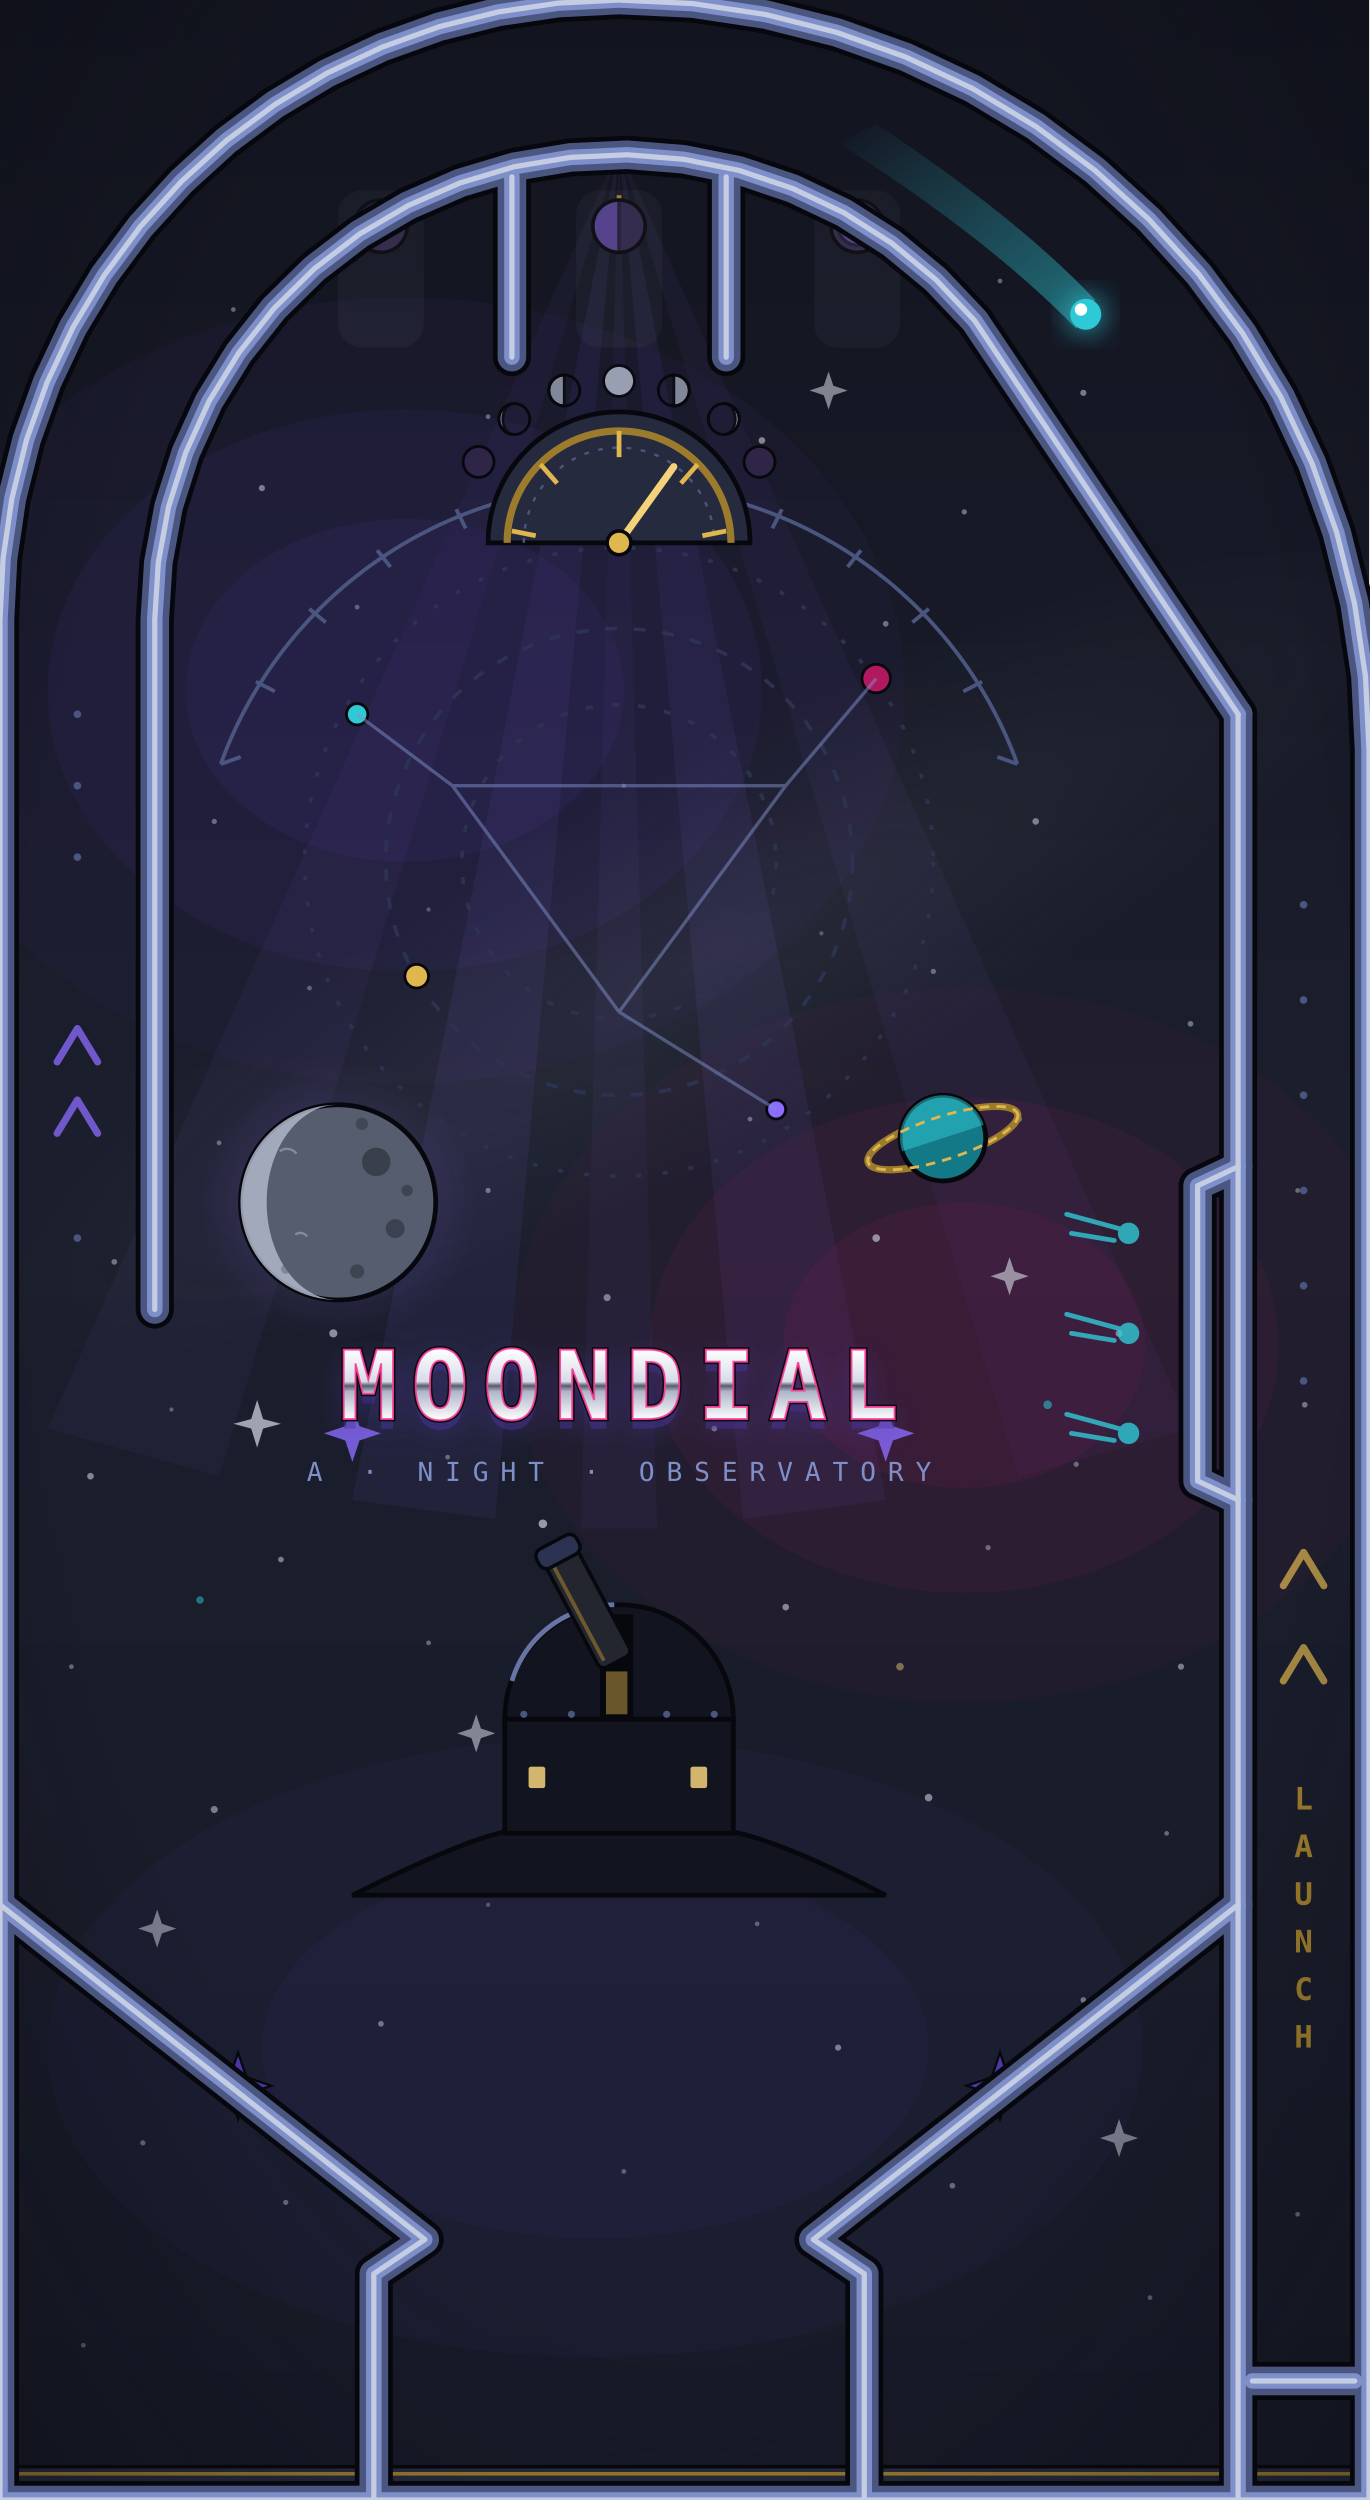
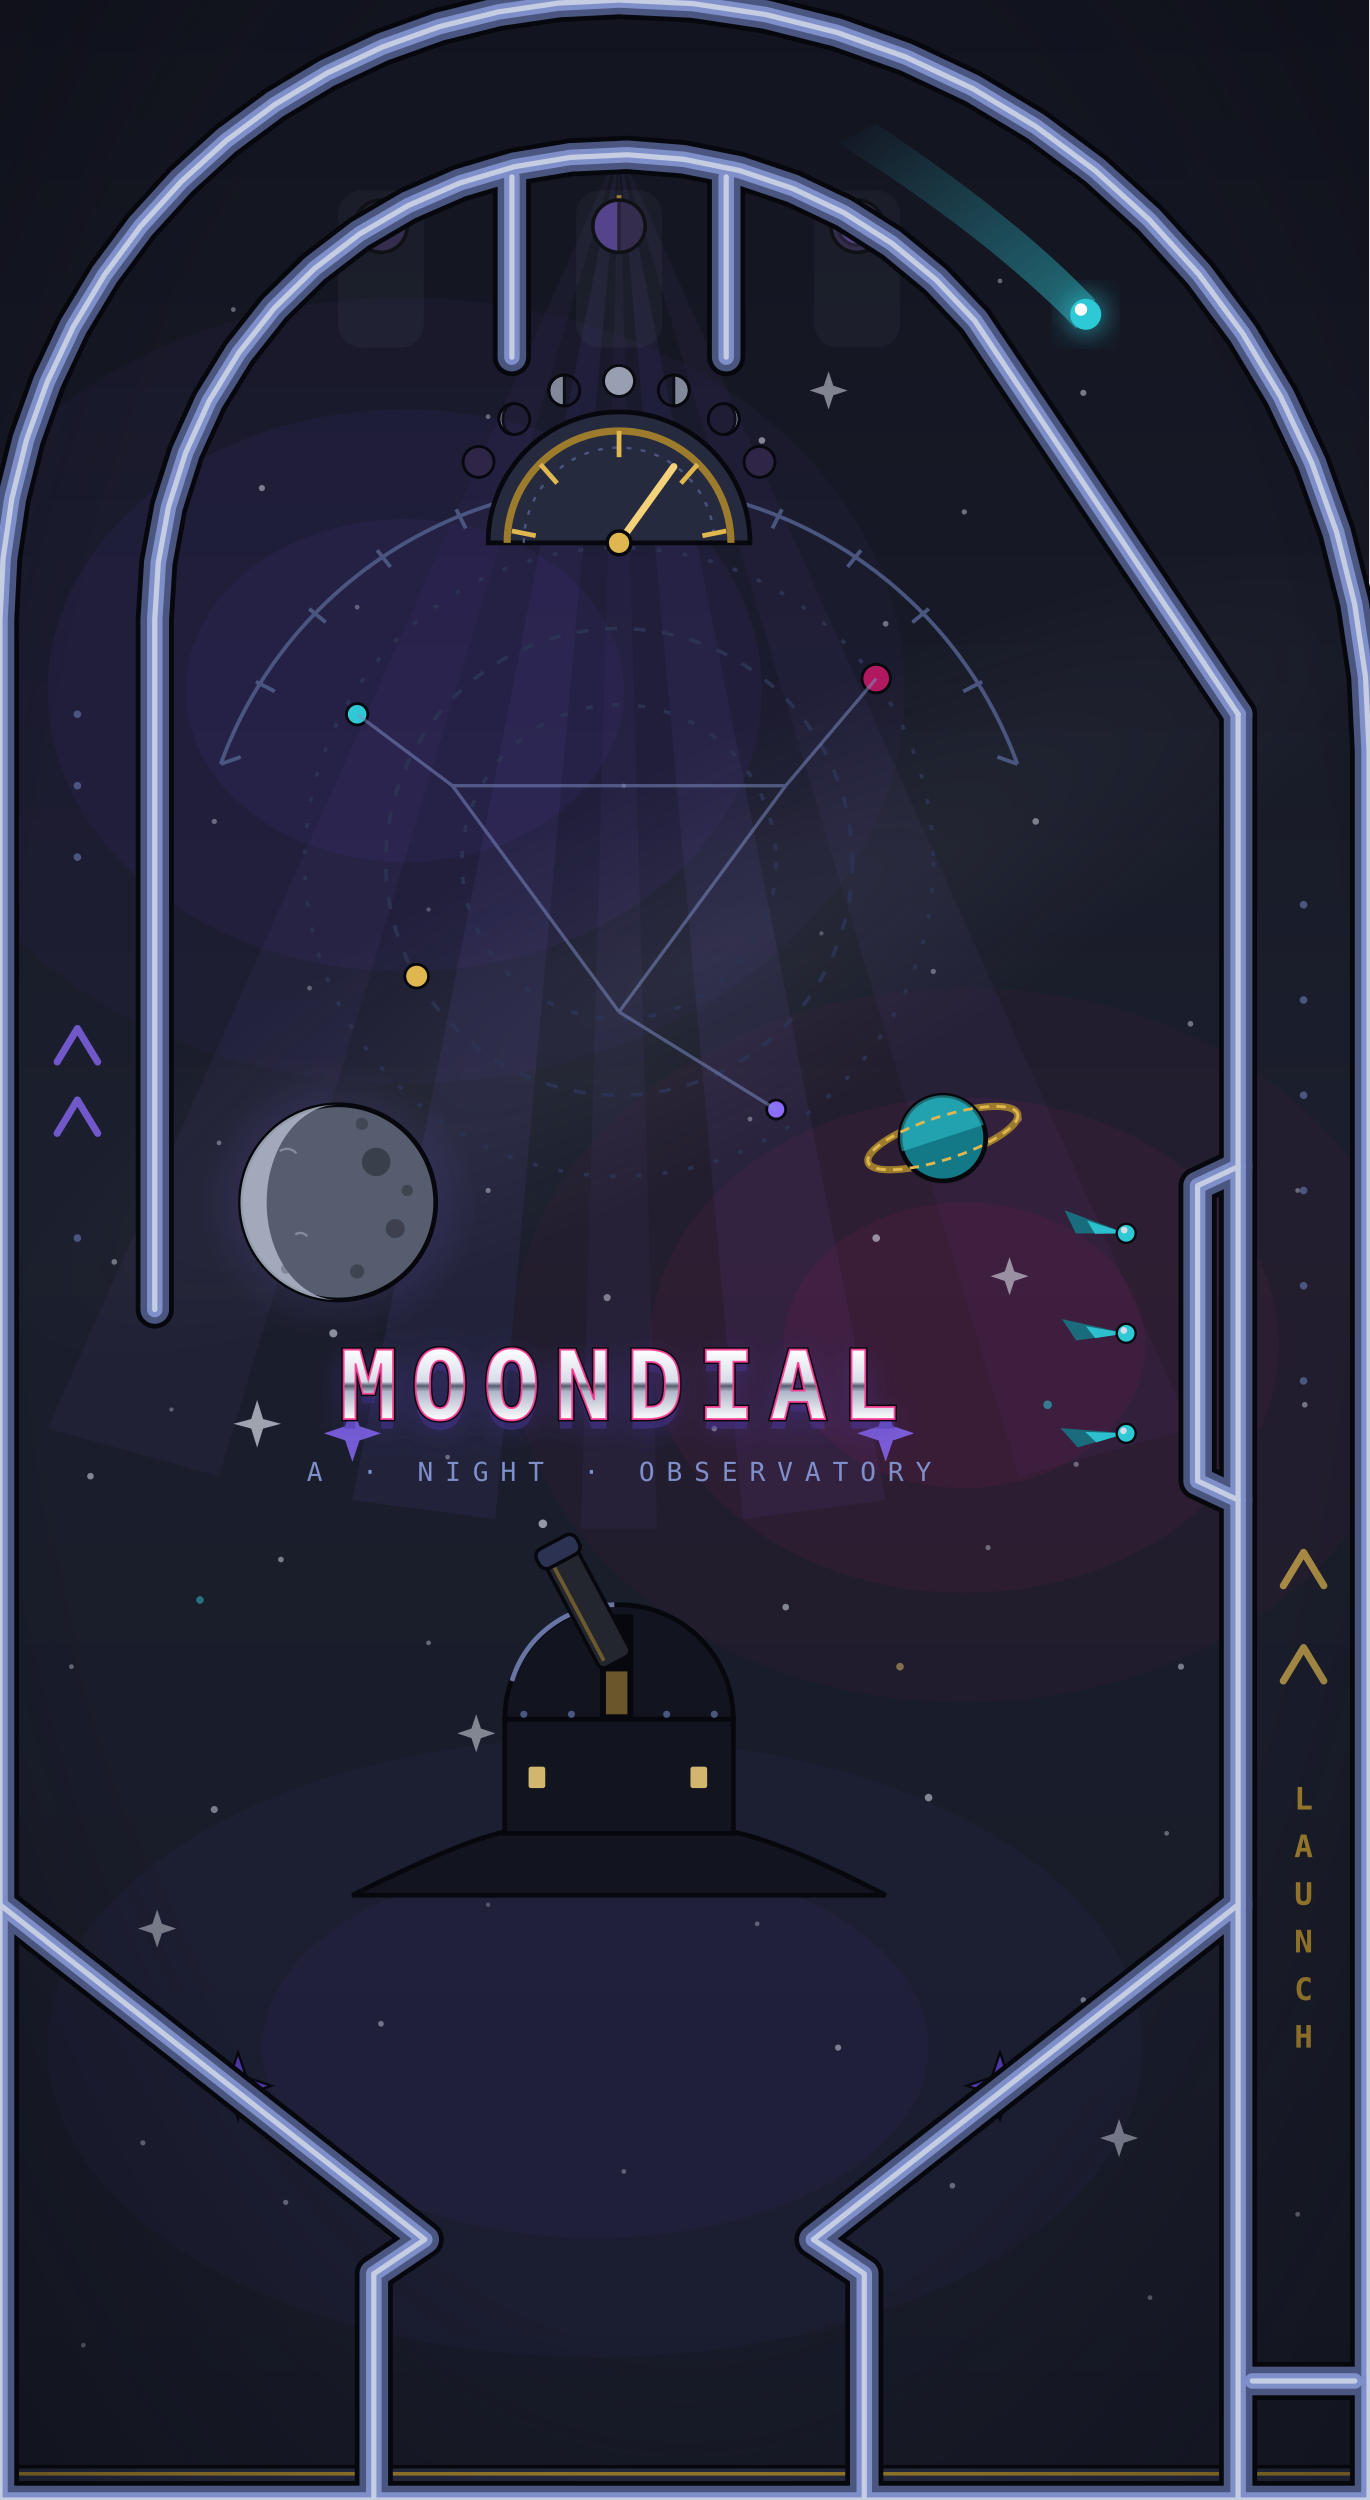
<svg xmlns="http://www.w3.org/2000/svg" viewBox="0 0 575 1050" width="575" height="1050">
  <defs>
    <linearGradient id="fieldGrad" x1="0" y1="0" x2="0" y2="1">
      <stop offset="0" stop-color="#12141f" />
      <stop offset="0.45" stop-color="#1b1e2c" />
      <stop offset="1" stop-color="#171a27" />
    </linearGradient>
    <radialGradient id="vignette" cx="0.5" cy="0.45" r="0.8">
      <stop offset="0.6" stop-color="#07080d" stop-opacity="0" />
      <stop offset="1" stop-color="#07080d" stop-opacity="0.42" />
    </radialGradient>
    <linearGradient id="chromeText" x1="0" y1="0" x2="0" y2="1">
      <stop offset="0" stop-color="#ffffff" />
      <stop offset="0.46" stop-color="#d7dce8" />
      <stop offset="0.52" stop-color="#565d6e" />
      <stop offset="0.60" stop-color="#aeb6c8" />
      <stop offset="1" stop-color="#ffffff" />
    </linearGradient>
    <linearGradient id="brassBar" x1="0" y1="0" x2="1" y2="0.4">
      <stop offset="0" stop-color="#f4d27a" />
      <stop offset="0.55" stop-color="#e0b64e" />
      <stop offset="1" stop-color="#9c7c2c" />
    </linearGradient>
    <radialGradient id="milky" cx="0.5" cy="0.5" r="0.5">
      <stop offset="0" stop-color="#d7dce8" stop-opacity="0.07" />
      <stop offset="1" stop-color="#d7dce8" stop-opacity="0" />
    </radialGradient>
    <radialGradient id="moonGlow" cx="0.5" cy="0.5" r="0.5">
      <stop offset="0" stop-color="#8c6bff" stop-opacity="0.28" />
      <stop offset="1" stop-color="#8c6bff" stop-opacity="0" />
    </radialGradient>
    <linearGradient id="cometTail" x1="1" y1="1" x2="0" y2="0">
      <stop offset="0" stop-color="#2fc9d6" stop-opacity="0.5" />
      <stop offset="1" stop-color="#2fc9d6" stop-opacity="0" />
    </linearGradient>
    <filter id="glowSoft" x="-60%" y="-60%" width="220%" height="220%">
      <feGaussianBlur stdDeviation="6" result="b" />
      <feMerge>
        <feMergeNode in="b" />
        <feMergeNode in="SourceGraphic" />
      </feMerge>
    </filter>
  </defs>
  <g id="art-field">
    <rect x="0" y="0" width="575" height="1050" fill="url(#fieldGrad)" />
    <g fill="#8c6bff">
      <polygon points="260,62 20,600 92,620" opacity="0.05" />
      <polygon points="260,62 148,630 208,638" opacity="0.075" />
      <polygon points="260,62 244,642 276,642" opacity="0.05" />
      <polygon points="260,62 312,638 372,630" opacity="0.075" />
      <polygon points="260,62 428,620 500,600" opacity="0.05" />
    </g>
    <g>
      <ellipse cx="170" cy="290" rx="210" ry="165" fill="#4e37a8" opacity="0.06" />
      <ellipse cx="170" cy="290" rx="150" ry="118" fill="#4e37a8" opacity="0.09" />
      <ellipse cx="170" cy="290" rx="92" ry="72" fill="#4e37a8" opacity="0.11" />
      <ellipse cx="405" cy="565" rx="190" ry="150" fill="#b01860" opacity="0.05" />
      <ellipse cx="405" cy="565" rx="132" ry="104" fill="#b01860" opacity="0.08" />
      <ellipse cx="405" cy="565" rx="76" ry="60" fill="#b01860" opacity="0.10" />
      <ellipse cx="250" cy="860" rx="230" ry="130" fill="#4e37a8" opacity="0.07" />
      <ellipse cx="250" cy="860" rx="140" ry="80" fill="#4e37a8" opacity="0.08" />
    </g>
    <ellipse cx="300" cy="400" rx="340" ry="80" fill="url(#milky)" transform="rotate(-28 300 400)" />
    <g fill="#d7dce8">
      <circle cx="38" cy="620" r="1.4" opacity="0.55" />
      <circle cx="92" cy="480" r="1.0" opacity="0.4" />
      <circle cx="140" cy="560" r="1.7" opacity="0.6" />
      <circle cx="205" cy="500" r="1.1" opacity="0.45" />
      <circle cx="255" cy="545" r="1.5" opacity="0.5" />
      <circle cx="315" cy="470" r="1.0" opacity="0.4" />
      <circle cx="368" cy="520" r="1.6" opacity="0.6" />
      <circle cx="428" cy="470" r="1.2" opacity="0.45" />
      <circle cx="470" cy="560" r="1.5" opacity="0.5" />
      <circle cx="118" cy="655" r="1.2" opacity="0.5" />
      <circle cx="180" cy="690" r="1.0" opacity="0.4" />
      <circle cx="330" cy="675" r="1.4" opacity="0.55" />
      <circle cx="415" cy="650" r="1.1" opacity="0.4" />
      <circle cx="90" cy="760" r="1.5" opacity="0.5" />
      <circle cx="240" cy="756" r="1.1" opacity="0.4" />
      <circle cx="390" cy="755" r="1.6" opacity="0.55" />
      <circle cx="160" cy="850" r="1.2" opacity="0.45" />
      <circle cx="352" cy="860" r="1.3" opacity="0.5" />
      <circle cx="262" cy="912" r="1.0" opacity="0.35" />
      <circle cx="60" cy="900" r="1.1" opacity="0.4" />
      <circle cx="455" cy="840" r="1.2" opacity="0.45" />
      <circle cx="110" cy="205" r="1.3" opacity="0.5" />
      <circle cx="205" cy="175" r="1.0" opacity="0.4" />
      <circle cx="320" cy="185" r="1.4" opacity="0.55" />
      <circle cx="405" cy="215" r="1.1" opacity="0.45" />
      <circle cx="455" cy="165" r="1.3" opacity="0.5" />
      <circle cx="150" cy="255" r="1.0" opacity="0.35" />
      <circle cx="372" cy="262" r="1.2" opacity="0.45" />
      <circle cx="90" cy="345" r="1.1" opacity="0.4" />
      <circle cx="435" cy="345" r="1.4" opacity="0.5" />
      <circle cx="130" cy="415" r="1.0" opacity="0.35" />
      <circle cx="392" cy="408" r="1.1" opacity="0.4" />
      <circle cx="228" cy="640" r="1.8" opacity="0.65" />
      <circle cx="300" cy="600" r="1.2" opacity="0.45" />
      <circle cx="48" cy="530" r="1.2" opacity="0.45" />
      <circle cx="496" cy="700" r="1.3" opacity="0.5" />
      <circle cx="72" cy="592" r="0.9" opacity="0.35" />
      <circle cx="188" cy="612" r="1.0" opacity="0.4" />
      <circle cx="340" cy="585" r="0.9" opacity="0.35" />
      <circle cx="452" cy="615" r="1.1" opacity="0.4" />
      <circle cx="30" cy="700" r="1.0" opacity="0.4" />
      <circle cx="490" cy="770" r="1.0" opacity="0.4" />
      <circle cx="205" cy="800" r="0.9" opacity="0.3" />
      <circle cx="318" cy="808" r="1.0" opacity="0.35" />
      <circle cx="120" cy="925" r="1.1" opacity="0.4" />
      <circle cx="400" cy="918" r="1.2" opacity="0.4" />
      <circle cx="35" cy="985" r="1.0" opacity="0.35" />
      <circle cx="483" cy="965" r="1.0" opacity="0.35" />
      <circle cx="98" cy="130" r="1.0" opacity="0.4" />
      <circle cx="420" cy="118" r="1.0" opacity="0.4" />
      <circle cx="262" cy="330" r="0.9" opacity="0.3" />
      <circle cx="180" cy="382" r="0.9" opacity="0.3" />
      <circle cx="345" cy="392" r="0.9" opacity="0.3" />
      <circle cx="60" cy="440" r="1.2" opacity="0.45" />
      <circle cx="500" cy="430" r="1.2" opacity="0.45" />
      <circle cx="545" cy="500" r="1.0" opacity="0.4" />
      <circle cx="548" cy="590" r="1.2" opacity="0.45" />
      <circle cx="545" cy="930" r="1.0" opacity="0.4" />
    </g>
    <g fill="#2fc9d6">
      <circle cx="440" cy="590" r="1.8" opacity="0.55" />
      <circle cx="84" cy="672" r="1.6" opacity="0.5" />
    </g>
    <g fill="#f4d27a">
      <circle cx="152" cy="480" r="1.8" opacity="0.5" />
      <circle cx="378" cy="700" r="1.6" opacity="0.45" />
    </g>
    <g fill="#d7dce8">
      <path d="M 108 588 L 110.5 596 L 118 598 L 110.5 600 L 108 608 L 105.5 600 L 98 598 L 105.5 596 Z" opacity="0.7" />
      <path d="M 424 528 L 426 534 L 432 536 L 426 538 L 424 544 L 422 538 L 416 536 L 422 534 Z" opacity="0.6" />
      <path d="M 200 720 L 202 726 L 208 728 L 202 730 L 200 736 L 198 730 L 192 728 L 198 726 Z" opacity="0.55" />
      <path d="M 470 890 L 472 896 L 478 898 L 472 900 L 470 906 L 468 900 L 462 898 L 468 896 Z" opacity="0.5" />
      <path d="M 66 802 L 68 808 L 74 810 L 68 812 L 66 818 L 64 812 L 58 810 L 64 808 Z" opacity="0.5" />
      <path d="M 348 156 L 350 162 L 356 164 L 350 166 L 348 172 L 346 166 L 340 164 L 346 162 Z" opacity="0.55" />
    </g>
  </g>
  <g id="art-motifs">
    <g>
      <circle cx="142" cy="505" r="58" fill="url(#moonGlow)" />
      <circle cx="142" cy="505" r="41" fill="#565d6e" stroke="#07080d" stroke-width="2" />
      <path d="M 142 464 a 41 41 0 0 0 0 82 a 30 41 0 0 1 0 -82 Z" fill="#aeb6c8" opacity="0.85" />
      <g fill="#565d6e">
        <circle cx="122" cy="486" r="5" opacity="0.7" />
        <circle cx="115" cy="504" r="2.6" opacity="0.55" />
        <circle cx="127" cy="521" r="3.6" opacity="0.6" />
        <circle cx="132" cy="472" r="2.2" opacity="0.5" />
        <circle cx="120" cy="533" r="2" opacity="0.45" />
      </g>
      <g fill="#23262f">
        <circle cx="158" cy="488" r="6" opacity="0.55" />
        <circle cx="166" cy="516" r="4" opacity="0.5" />
        <circle cx="150" cy="534" r="3" opacity="0.45" />
        <circle cx="152" cy="472" r="2.6" opacity="0.4" />
        <circle cx="171" cy="500" r="2.4" opacity="0.45" />
      </g>
      <g fill="none" stroke="#d7dce8" stroke-width="1" opacity="0.35">
        <path d="M 117.5 483.5 a 5 5 0 0 1 7 1" />
        <path d="M 124 518.5 a 3.6 3.6 0 0 1 5 0.8" />
      </g>
    </g>
    <g transform="rotate(-18 396 478)">
      <ellipse cx="396" cy="478" rx="33" ry="9" fill="none" stroke="#9c7c2c" stroke-width="3" />
      <circle cx="396" cy="478" r="18" fill="#147986" stroke="#07080d" stroke-width="2" />
      <path d="M 378 478 a 18 18 0 0 1 36 0 Z" fill="#2fc9d6" opacity="0.5" />
      <ellipse cx="396" cy="478" rx="33" ry="9" fill="none" stroke="#e0b64e" stroke-width="1.2" stroke-dasharray="4 3" />
    </g>
    <g>
      <path d="M 452 138 Q 415 100 352 60 L 368 52 Q 428 92 460 126 Z" fill="url(#cometTail)" />
      <circle cx="456" cy="132" r="6.5" fill="#2fc9d6" filter="url(#glowSoft)" />
      <circle cx="454" cy="130" r="2.6" fill="#ffffff" />
    </g>
    <g fill="none" stroke="#4a5680">
      <path d="M 92.7 320.9 A 178 178 0 0 1 427.3 320.9" stroke-width="1.6" />
      <g stroke-width="1.6">
        <line x1="92.7" y1="320.9" x2="101.1" y2="317.9" />
        <line x1="107.5" y1="286.3" x2="115.4" y2="290.4" />
        <line x1="129.9" y1="255.7" x2="136.8" y2="261.4" />
        <line x1="158.4" y1="231.1" x2="164.0" y2="238.1" />
        <line x1="191.6" y1="213.9" x2="195.6" y2="221.9" />
        <line x1="227.9" y1="204.9" x2="229.9" y2="213.6" />
        <line x1="292.1" y1="204.9" x2="290.1" y2="213.6" />
        <line x1="328.4" y1="213.9" x2="324.4" y2="221.9" />
        <line x1="361.6" y1="231.1" x2="356.0" y2="238.1" />
        <line x1="390.1" y1="255.7" x2="383.2" y2="261.4" />
        <line x1="412.5" y1="286.3" x2="404.6" y2="290.4" />
        <line x1="427.3" y1="320.9" x2="418.9" y2="317.9" />
      </g>
      <line x1="260" y1="82" x2="260" y2="94" stroke="#9c7c2c" stroke-width="2" />
    </g>
    <g fill="none" stroke="#2c3352" stroke-width="1.5">
      <circle cx="260" cy="362" r="66" stroke-dasharray="3 8" />
      <circle cx="260" cy="362" r="98" stroke-dasharray="5 7" />
      <circle cx="260" cy="362" r="132" stroke-dasharray="2 9" />
    </g>
    <g stroke="#07080d" stroke-width="1.2">
      <circle cx="175" cy="410" r="5" fill="#e0b64e" />
      <circle cx="368" cy="285" r="6" fill="#b01860" />
      <circle cx="150" cy="300" r="4.5" fill="#2fc9d6" />
      <circle cx="326" cy="466" r="4" fill="#8c6bff" />
    </g>
    <g stroke="#7f8fc9" stroke-width="1.4" opacity="0.5">
      <line x1="190" y1="330" x2="330" y2="330" />
      <line x1="190" y1="330" x2="260" y2="425" />
      <line x1="330" y1="330" x2="260" y2="425" />
      <line x1="190" y1="330" x2="150" y2="300" />
      <line x1="330" y1="330" x2="368" y2="285" />
      <line x1="260" y1="425" x2="326" y2="466" />
    </g>
    <g id="art-moondial">
      <g stroke="#07080d" stroke-width="1.2">
        <circle cx="201" cy="194" r="6.5" fill="#2f2547" />
        <path d="M 216 169.5 a 6.5 6.5 0 0 0 0 13 a 4.8 6.5 0 0 1 0 -13 Z" fill="#aeb6c8" opacity="0.7" />
        <circle cx="216" cy="176" r="6.5" fill="none" />
        <path d="M 237 157.5 a 6.5 6.5 0 0 0 0 13 Z" fill="#aeb6c8" opacity="0.7" />
        <circle cx="237" cy="164" r="6.5" fill="none" stroke="#07080d" />
        <circle cx="260" cy="160" r="6.5" fill="#aeb6c8" opacity="0.85" />
        <path d="M 283 157.5 a 6.5 6.5 0 0 1 0 13 Z" fill="#aeb6c8" opacity="0.7" />
        <circle cx="283" cy="164" r="6.5" fill="none" />
        <path d="M 304 169.5 a 6.5 6.5 0 0 1 0 13 a 4.8 6.5 0 0 0 0 -13 Z" fill="#aeb6c8" opacity="0.7" />
        <circle cx="304" cy="176" r="6.5" fill="none" />
        <circle cx="319" cy="194" r="6.5" fill="#2f2547" />
      </g>
      <path d="M 205 228 A 55 55 0 0 1 315 228 Z" fill="#262a3e" stroke="#07080d" stroke-width="2" />
      <path d="M 213 228 A 47 47 0 0 1 307 228" fill="none" stroke="#9c7c2c" stroke-width="3" />
      <path d="M 220 228 A 40 40 0 0 1 300 228" fill="none" stroke="#4a5680" stroke-width="1" stroke-dasharray="2 4" />
      <g stroke="#e0b64e" stroke-width="2">
        <line x1="260" y1="181" x2="260" y2="192" />
        <line x1="227" y1="195" x2="234" y2="203" />
        <line x1="293" y1="195" x2="286" y2="203" />
        <line x1="215" y1="223" x2="225" y2="225" />
        <line x1="305" y1="223" x2="295" y2="225" />
      </g>
      <line x1="260" y1="228" x2="283" y2="196" stroke="#f4d27a" stroke-width="3" stroke-linecap="round" />
      <circle cx="260" cy="228" r="5" fill="#e0b64e" stroke="#07080d" stroke-width="1.5" />
    </g>
    <g id="art-inserts-moons" stroke="#07080d" stroke-width="1.5">
      <circle cx="160" cy="95" r="11" fill="#2f2547" />
      <path d="M 160 84 a 11 11 0 0 0 0 22 a 8.5 11 0 0 1 0 -22 Z" fill="#8c6bff" opacity="0.35" />
      <circle cx="260" cy="95" r="11" fill="#2f2547" />
      <path d="M 260 84 a 11 11 0 0 0 0 22 Z" fill="#8c6bff" opacity="0.35" />
      <circle cx="360" cy="95" r="11" fill="#2f2547" />
      <circle cx="360" cy="95" r="8" fill="#8c6bff" opacity="0.35" />
    </g>
    <g fill="#d7dce8" opacity="0.04">
      <rect x="142" y="80" width="36" height="66" rx="10" />
      <rect x="242" y="80" width="36" height="66" rx="10" />
      <rect x="342" y="80" width="36" height="66" rx="10" />
    </g>
-     <g id="art-comets" opacity="0.8">
-       <g stroke="#2fc9d6" stroke-width="2" stroke-linecap="round">
-         <line x1="448" y1="510" x2="470" y2="516" />
-         <line x1="450" y1="518" x2="468" y2="521" />
-         <line x1="448" y1="552" x2="470" y2="558" />
-         <line x1="450" y1="560" x2="468" y2="563" />
-         <line x1="448" y1="594" x2="470" y2="600" />
-         <line x1="450" y1="602" x2="468" y2="605" />
-       </g>
-       <circle cx="474" cy="518" r="4.5" fill="#2fc9d6" />
-       <circle cx="474" cy="560" r="4.5" fill="#2fc9d6" />
-       <circle cx="474" cy="602" r="4.5" fill="#2fc9d6" />
+     <g id="art-comets">
+       <g transform="translate(473 518) rotate(8)">
+         <path d="M 0 0 L -27 -6 L -21 3 Z" fill="#147986" opacity="0.85" />
+         <path d="M 0 0 L -17 -3 L -13 2 Z" fill="#2fc9d6" opacity="0.9" />
+         <circle r="4" fill="#2fc9d6" stroke="#07080d" stroke-width="1" />
+         <circle cx="-1" cy="-1.2" r="1.4" fill="#d7dce8" />
+       </g>
+       <g transform="translate(473 560)">
+         <path d="M 0 0 L -27 -6 L -21 3 Z" fill="#147986" opacity="0.85" />
+         <path d="M 0 0 L -17 -3 L -13 2 Z" fill="#2fc9d6" opacity="0.9" />
+         <circle r="4" fill="#2fc9d6" stroke="#07080d" stroke-width="1" />
+         <circle cx="-1" cy="-1.2" r="1.4" fill="#d7dce8" />
+       </g>
+       <g transform="translate(473 602) rotate(-8)">
+         <path d="M 0 0 L -27 -6 L -21 3 Z" fill="#147986" opacity="0.85" />
+         <path d="M 0 0 L -17 -3 L -13 2 Z" fill="#2fc9d6" opacity="0.9" />
+         <circle r="4" fill="#2fc9d6" stroke="#07080d" stroke-width="1" />
+         <circle cx="-1" cy="-1.2" r="1.4" fill="#d7dce8" />
+       </g>
    </g>
    <g stroke="#8c6bff" stroke-width="3" fill="none" stroke-linecap="round" stroke-linejoin="round" opacity="0.75">
      <path d="M 24 476 L 32.5 462 L 41 476" />
      <path d="M 24 446 L 32.5 432 L 41 446" />
    </g>
    <g fill="#4a5680">
      <circle cx="32.5" cy="300" r="1.6" />
      <circle cx="32.5" cy="330" r="1.6" />
      <circle cx="32.5" cy="360" r="1.6" />
      <circle cx="32.5" cy="520" r="1.6" />
    </g>
  </g>
  <g id="art-lower">
    <g id="art-wordmark">
      <path d="M 148 590 L 151 599 L 160 602 L 151 605 L 148 614 L 145 605 L 136 602 L 145 599 Z" fill="#8c6bff" opacity="0.8" />
      <path d="M 372 590 L 375 599 L 384 602 L 375 605 L 372 614 L 369 605 L 360 602 L 369 599 Z" fill="#8c6bff" opacity="0.8" />
      <text x="260" y="600" text-anchor="middle" font-family="ui-monospace, monospace" font-size="40" font-weight="800" letter-spacing="6" fill="#4e37a8" opacity="0.5" filter="url(#glowSoft)">MOONDIAL</text>
      <text x="260" y="596" text-anchor="middle" font-family="ui-monospace, monospace" font-size="40" font-weight="800" letter-spacing="6" fill="url(#chromeText)" stroke="#07080d" stroke-width="2" paint-order="stroke">MOONDIAL</text>
      <text x="260" y="596" text-anchor="middle" font-family="ui-monospace, monospace" font-size="40" font-weight="800" letter-spacing="6" fill="none" stroke="#ff3e9a" stroke-width="0.8" opacity="0.9">MOONDIAL</text>
      <text x="260" y="622" text-anchor="middle" font-family="ui-monospace, monospace" font-size="11" letter-spacing="5" fill="#7f8fc9">A · NIGHT · OBSERVATORY</text>
    </g>
    <g id="art-observatory">
      <path d="M 148 796 Q 196 772 214 769 L 306 769 Q 328 773 372 796 Z" fill="#12141f" stroke="#07080d" stroke-width="2" />
      <rect x="212" y="722" width="96" height="48" fill="#12141f" stroke="#07080d" stroke-width="2" />
      <path d="M 212 722 A 48 48 0 0 1 308 722 Z" fill="#12141f" stroke="#07080d" stroke-width="2" />
      <path d="M 215 706 A 45 45 0 0 1 258 674" fill="none" stroke="#7f8fc9" stroke-width="2" opacity="0.8" />
      <rect x="252" y="678" width="14" height="44" fill="#07080d" />
      <g transform="rotate(-28 259 698)">
        <rect x="251.5" y="646" width="15" height="52" rx="3" fill="#23262f" stroke="#07080d" stroke-width="1.5" />
        <line x1="254.5" y1="649" x2="254.5" y2="695" stroke="#9c7c2c" stroke-width="1.6" opacity="0.6" />
        <rect x="249.5" y="641" width="19" height="9" rx="3.5" fill="#2c3352" stroke="#07080d" stroke-width="1.5" />
      </g>
      <rect x="254.5" y="702" width="9" height="18" fill="#e0b64e" opacity="0.45" />
      <g fill="#f4d27a">
        <rect x="222" y="742" width="7" height="9" rx="1" opacity="0.85" />
        <rect x="290" y="742" width="7" height="9" rx="1" opacity="0.85" />
      </g>
      <g fill="#4a5680">
        <circle cx="220" cy="720" r="1.5" />
        <circle cx="240" cy="720" r="1.5" />
        <circle cx="280" cy="720" r="1.5" />
        <circle cx="300" cy="720" r="1.5" />
      </g>
    </g>
    <g stroke="#07080d" stroke-width="1">
      <path d="M 100 862 L 103.5 872.5 L 114 876 L 103.5 879.5 L 100 890 L 96.5 879.5 L 86 876 L 96.5 872.5 Z" fill="#4e37a8" />
      <path d="M 420 862 L 423.5 872.5 L 434 876 L 423.5 879.5 L 420 890 L 416.5 879.5 L 406 876 L 416.5 872.5 Z" fill="#4e37a8" />
    </g>
    <rect x="0" y="1036" width="575" height="14" fill="#262a3e" stroke="#07080d" stroke-width="1.5" />
    <line x1="0" y1="1039" x2="575" y2="1039" stroke="#9c7c2c" stroke-width="1.5" />
  </g>
  <g id="art-lane">
    <g fill="#4a5680">
      <circle cx="547.5" cy="380" r="1.6" />
      <circle cx="547.5" cy="420" r="1.6" />
      <circle cx="547.5" cy="460" r="1.6" />
      <circle cx="547.5" cy="500" r="1.6" />
      <circle cx="547.5" cy="540" r="1.6" />
      <circle cx="547.5" cy="580" r="1.6" />
    </g>
    <g stroke="#e0b64e" stroke-width="3" fill="none" stroke-linecap="round" stroke-linejoin="round" opacity="0.7">
      <path d="M 539 706 L 547.5 692 L 556 706" />
      <path d="M 539 666 L 547.5 652 L 556 666" />
    </g>
    <g font-family="ui-monospace, monospace" font-size="13" font-weight="700" fill="#9c7c2c" text-anchor="middle">
      <text x="547.5" y="760">L</text>
      <text x="547.5" y="780">A</text>
      <text x="547.5" y="800">U</text>
      <text x="547.5" y="820">N</text>
      <text x="547.5" y="840">C</text>
      <text x="547.5" y="860">H</text>
    </g>
  </g>
  <g id="art-vignette">
    <rect x="0" y="0" width="575" height="1050" fill="url(#vignette)" />
  </g>
  <defs>
    <g id="collision-paths" fill="none">
      <path data-width="12" id="collision-loop-shell" d="M 0 1050 L 0 260 L 1.3 234.5 L 5 209.3 L 11.2 184.5 L 19.8 160.5 L 30.7 137.4 L 43.8 115.6 L 59 95.1 L 76.2 76.2 L 95.1 59 L 115.6 43.8 L 137.4 30.7 L 160.5 19.8 L 184.5 11.2 L 209.3 5 L 234.5 1.3 L 260 0 L 290.9 1.5 L 321.5 6.1 L 351.4 13.6 L 380.5 24 L 408.5 37.2 L 435 53.1 L 459.8 71.5 L 482.7 92.3 L 503.5 115.2 L 521.9 140 L 537.8 166.5 L 551 194.5 L 561.4 223.6 L 568.9 253.5 L 573.5 284.1 L 575 315 L 575 1050 Z" />
      <path data-width="12" id="collision-wall-funnel-left" d="M 0 800 L 178.4 940.6 L 157 955 L 157 1050" />
      <path data-width="12" id="collision-wall-funnel-right" d="M 520 800 L 341.6 940.6 L 363 955 L 363 1050" />
      <path data-width="12" id="collision-wall-lane" d="M 520 300 L 520 1050" />
      <path data-width="12" id="collision-wall-orbit" d="M 65 550 L 65 260 L 66.5 236.2 L 70.8 212.8 L 78 190.1 L 87.8 168.5 L 100.3 148.2 L 115.1 129.5 L 132.1 112.8 L 151 98.3 L 171.5 86.3 L 193.3 76.8 L 216.1 70 L 239.6 66.1 L 263.4 65 L 287.1 66.9 L 310.5 71.6 L 333 79.2 L 354.5 89.4 L 374.6 102.2 L 393 117.4 L 409.4 134.7 L 520 300" />
      <path data-width="12" id="collision-wall-divider-left" d="M 215 74.3 L 215 150" />
      <path data-width="12" id="collision-wall-divider-right" d="M 305 74.3 L 305 150" />
      <path data-width="12" id="collision-wall-bank-housing" d="M 520 490 L 503 498 L 503 622 L 520 630" />
      <path data-width="12" id="collision-wall-plunger-saddle" d="M 526 1000 L 569 1000" />
    </g>
  </defs>
  <g id="art-rails" fill="none" stroke-linecap="round" stroke-linejoin="round">
    <g stroke="#07080d" stroke-width="16">
      <use href="#collision-paths" />
    </g>
    <g stroke="#4a5680" stroke-width="12">
      <use href="#collision-paths" />
    </g>
    <g stroke="#7f8fc9" stroke-width="6.5">
      <use href="#collision-paths" />
    </g>
    <g stroke="#d7dce8" stroke-width="2.2" opacity="0.8">
      <use href="#collision-paths" />
    </g>
  </g>
  <g fill="none" stroke="none">
    <rect id="sensor-drain" x="0" y="1005" width="520" height="30" />
    <rect id="sensor-rollover-1" x="145" y="105" width="30" height="20" />
    <rect id="sensor-rollover-2" x="245" y="105" width="30" height="20" />
    <rect id="sensor-rollover-3" x="345" y="105" width="30" height="20" />
    <rect id="sensor-spinner" x="0" y="394" width="65" height="12" />
    <rect id="sensor-ramp-entry" x="2.5" y="492" width="60" height="16" />
    <rect id="sensor-ramp-exit" x="442" y="117" width="36" height="36" />
  </g>
  <g fill="none" stroke="none">
    <circle id="anchor-flipper-left" cx="171" cy="950" r="5" />
    <circle id="anchor-flipper-right" cx="349" cy="950" r="5" />
    <circle id="anchor-spawn" cx="547.5" cy="980" r="5" />
    <circle id="anchor-bumper-1" cx="190" cy="330" r="5" />
    <circle id="anchor-bumper-2" cx="330" cy="330" r="5" />
    <circle id="anchor-bumper-3" cx="260" cy="425" r="5" />
  </g>
</svg>
